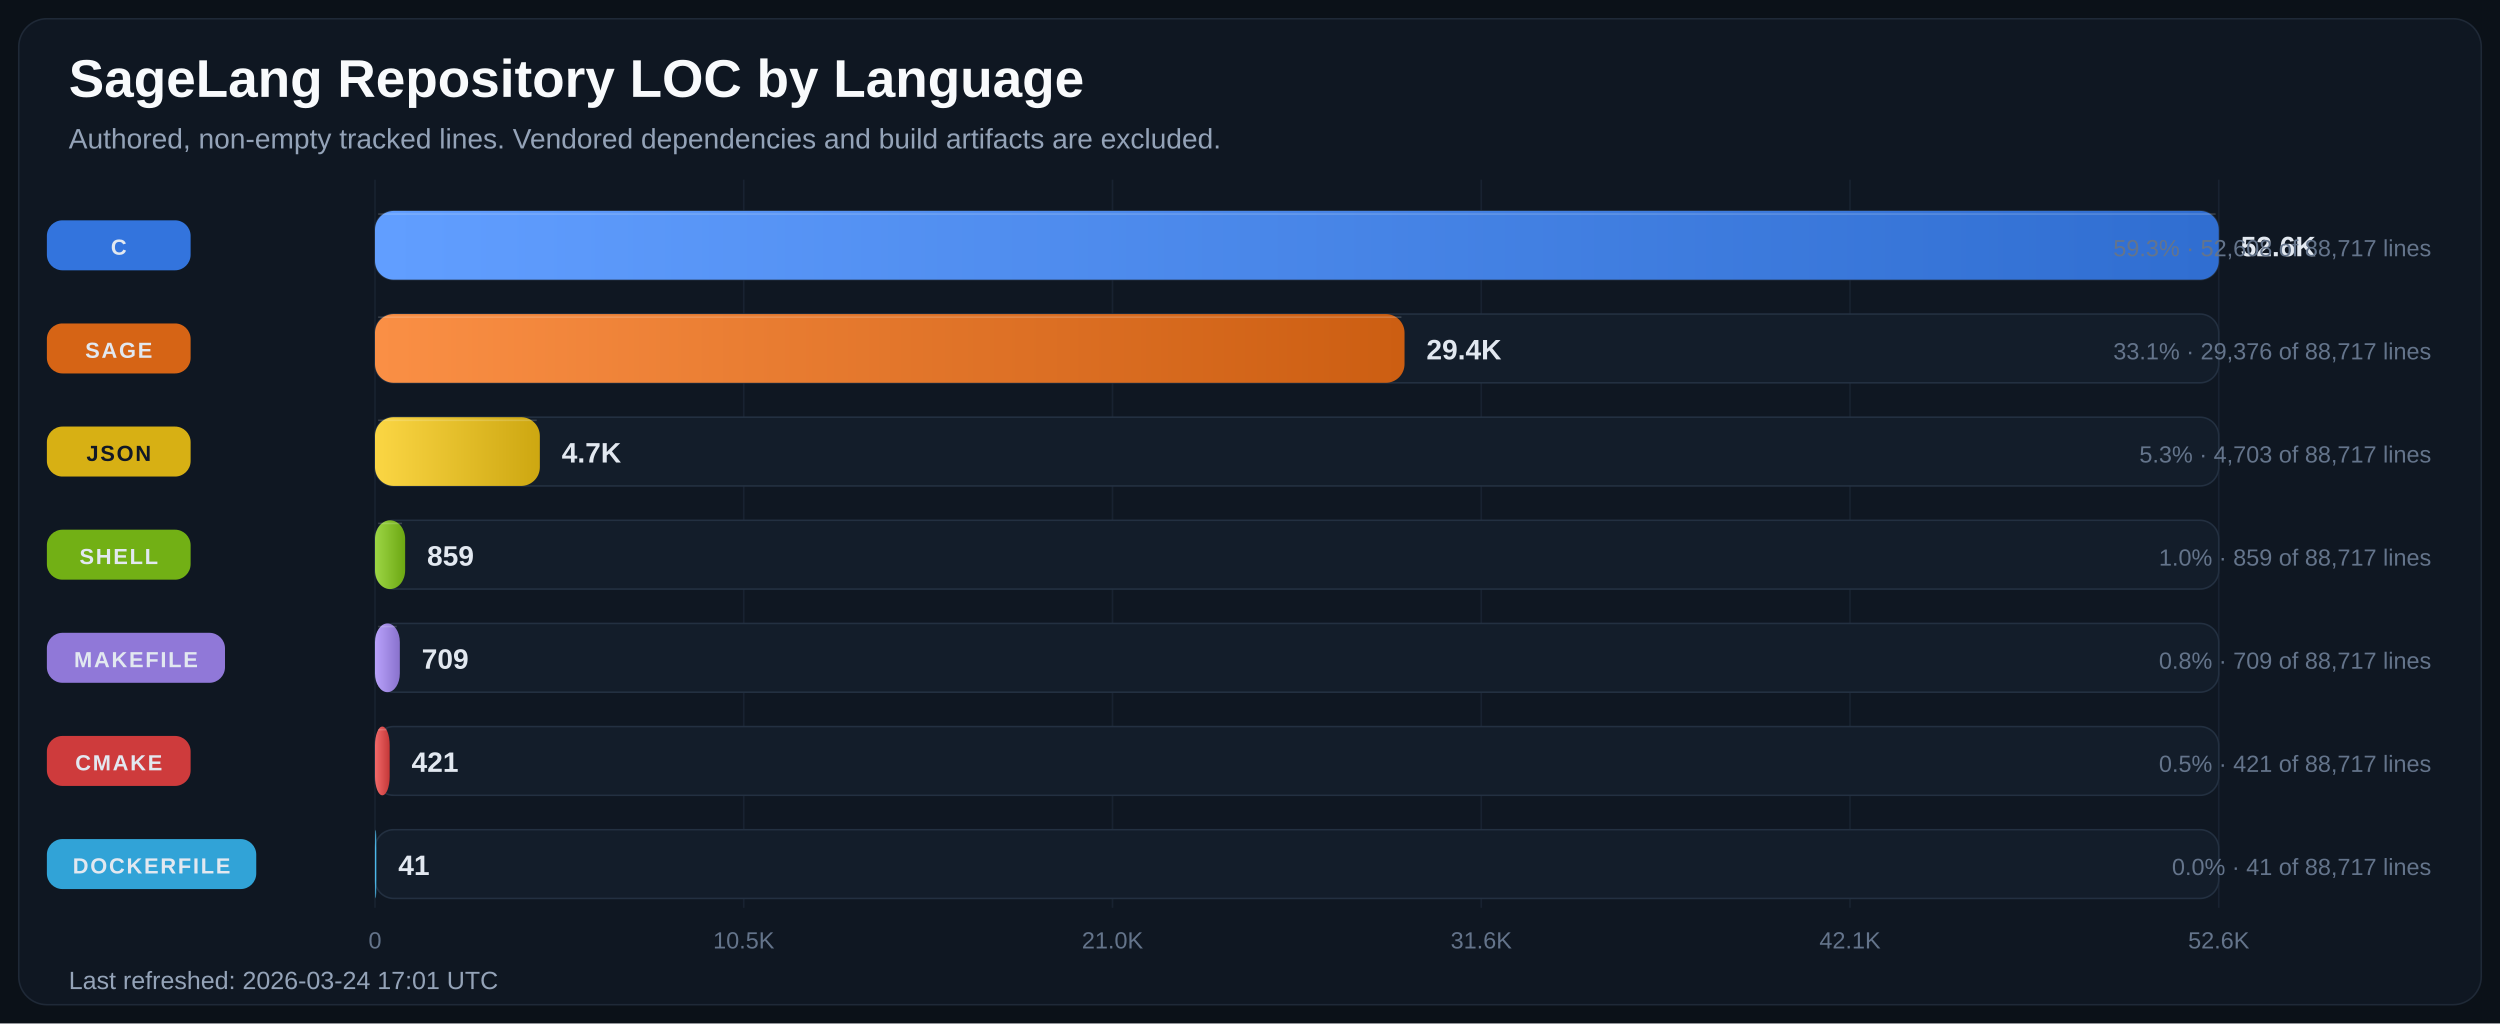
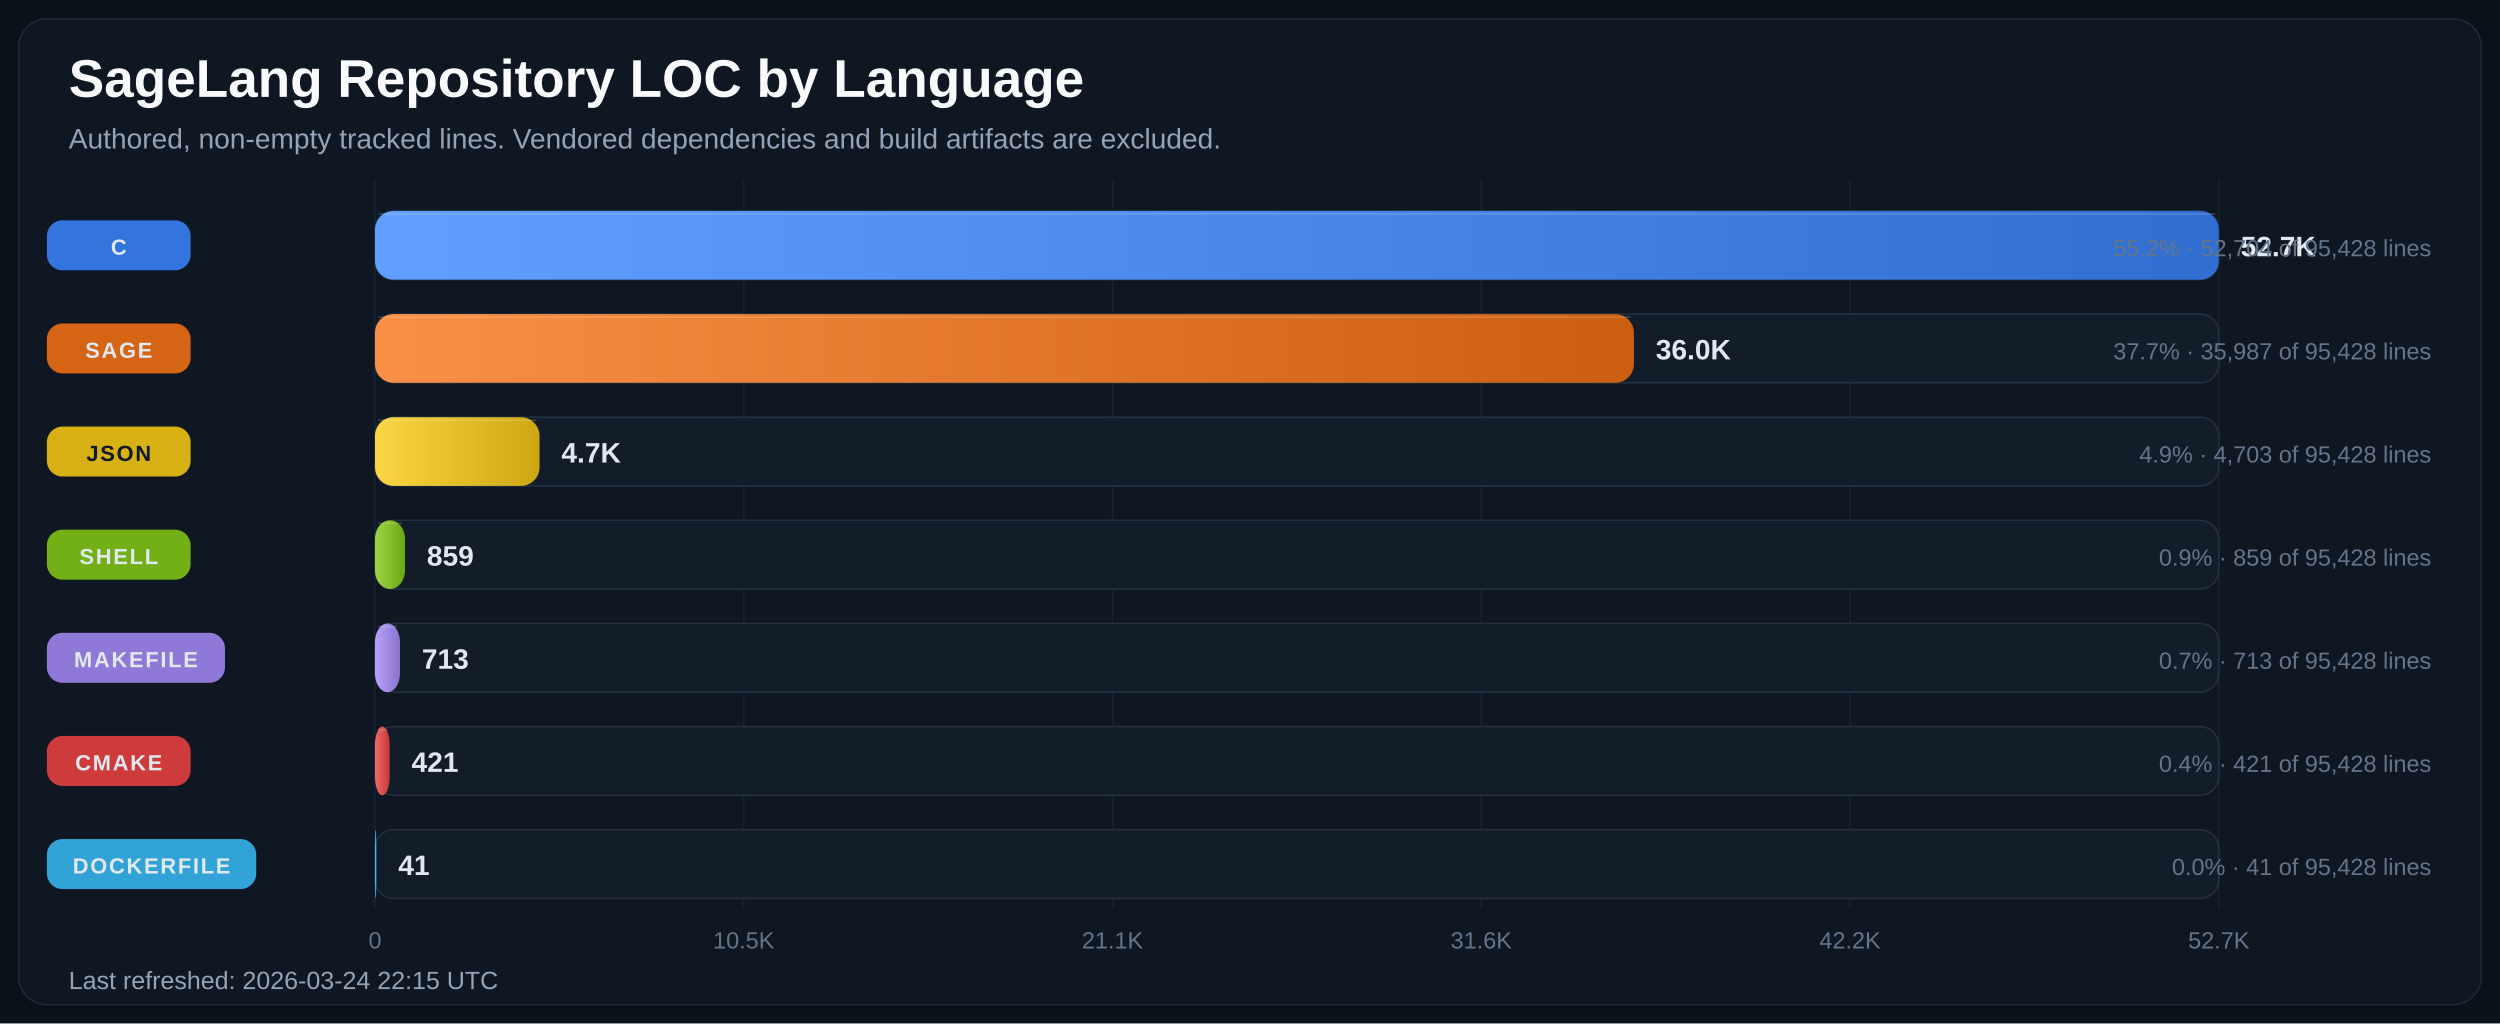
<svg xmlns="http://www.w3.org/2000/svg" width="1600" height="655" viewBox="0 0 1600 655" role="img" aria-labelledby="title desc">
  <defs>
    <linearGradient id="bar-gradient-0" x1="0%" y1="0%" x2="100%" y2="0%">
      <stop offset="0%" stop-color="#619EFF" />
      <stop offset="100%" stop-color="#306ED1" />
    </linearGradient>
    <linearGradient id="bar-gradient-1" x1="0%" y1="0%" x2="100%" y2="0%">
      <stop offset="0%" stop-color="#FA8F45" />
      <stop offset="100%" stop-color="#CC5E12" />
    </linearGradient>
    <linearGradient id="bar-gradient-2" x1="0%" y1="0%" x2="100%" y2="0%">
      <stop offset="0%" stop-color="#FBD644" />
      <stop offset="100%" stop-color="#CDA711" />
    </linearGradient>
    <linearGradient id="bar-gradient-3" x1="0%" y1="0%" x2="100%" y2="0%">
      <stop offset="0%" stop-color="#9DD645" />
      <stop offset="100%" stop-color="#6CA712" />
    </linearGradient>
    <linearGradient id="bar-gradient-4" x1="0%" y1="0%" x2="100%" y2="0%">
      <stop offset="0%" stop-color="#B9A2FB" />
      <stop offset="100%" stop-color="#8972CD" />
    </linearGradient>
    <linearGradient id="bar-gradient-5" x1="0%" y1="0%" x2="100%" y2="0%">
      <stop offset="0%" stop-color="#F26969" />
      <stop offset="100%" stop-color="#C43838" />
    </linearGradient>
    <linearGradient id="bar-gradient-6" x1="0%" y1="0%" x2="100%" y2="0%">
      <stop offset="0%" stop-color="#60CAF9" />
      <stop offset="100%" stop-color="#2E9BCB" />
    </linearGradient>
  </defs>
  <rect width="100%" height="100%" fill="#0B1118" />
  <rect x="12" y="12" width="1576" height="631" rx="18" fill="#0F1722" stroke="#1F2937" />
  <text x="44" y="62" fill="#F8FAFC" font-size="34" font-family="Segoe UI, Arial, sans-serif" font-weight="700">SageLang Repository LOC by Language</text>
  <text x="44" y="95" fill="#94A3B8" font-size="18" font-family="Segoe UI, Arial, sans-serif">Authored, non-empty tracked lines. Vendored dependencies and build artifacts are excluded.</text>
  <line x1="240.0" y1="115" x2="240.0" y2="581" stroke="#182231" stroke-width="1" />
  <text x="240.0" y="607" text-anchor="middle" fill="#64748B" font-size="15" font-family="Segoe UI, Arial, sans-serif">0</text>
  <line x1="476.0" y1="115" x2="476.0" y2="581" stroke="#182231" stroke-width="1" />
  <text x="476.0" y="607" text-anchor="middle" fill="#64748B" font-size="15" font-family="Segoe UI, Arial, sans-serif">10.5K</text>
  <line x1="712.0" y1="115" x2="712.0" y2="581" stroke="#182231" stroke-width="1" />
-   <text x="712.0" y="607" text-anchor="middle" fill="#64748B" font-size="15" font-family="Segoe UI, Arial, sans-serif">21.0K</text>
+   <text x="712.0" y="607" text-anchor="middle" fill="#64748B" font-size="15" font-family="Segoe UI, Arial, sans-serif">21.1K</text>
  <line x1="948.0" y1="115" x2="948.0" y2="581" stroke="#182231" stroke-width="1" />
  <text x="948.0" y="607" text-anchor="middle" fill="#64748B" font-size="15" font-family="Segoe UI, Arial, sans-serif">31.6K</text>
  <line x1="1184.0" y1="115" x2="1184.0" y2="581" stroke="#182231" stroke-width="1" />
-   <text x="1184.0" y="607" text-anchor="middle" fill="#64748B" font-size="15" font-family="Segoe UI, Arial, sans-serif">42.1K</text>
+   <text x="1184.0" y="607" text-anchor="middle" fill="#64748B" font-size="15" font-family="Segoe UI, Arial, sans-serif">42.2K</text>
  <line x1="1420.0" y1="115" x2="1420.0" y2="581" stroke="#182231" stroke-width="1" />
-   <text x="1420.0" y="607" text-anchor="middle" fill="#64748B" font-size="15" font-family="Segoe UI, Arial, sans-serif">52.6K</text>
+   <text x="1420.0" y="607" text-anchor="middle" fill="#64748B" font-size="15" font-family="Segoe UI, Arial, sans-serif">52.7K</text>
  <rect x="30" y="141.0" width="92" height="32" rx="10" fill="#3479E6" opacity="0.95" />
  <text x="76.0" y="163.0" text-anchor="middle" fill="#E2E8F0" font-size="14" font-family="Segoe UI, Arial, sans-serif" font-weight="700" letter-spacing="1.1">C</text>
  <rect x="240" y="135" width="1180" height="44" rx="12" fill="#131D2A" stroke="#233041" />
  <rect x="240" y="135" width="1180.0" height="44" rx="12" fill="url(#bar-gradient-0)" />
  <line x1="242.0" y1="137.0" x2="1418.0" y2="137.0" stroke="#F8FAFC" stroke-opacity="0.18" />
-   <text x="1434.0" y="164.0" fill="#E2E8F0" font-size="18" font-family="Segoe UI, Arial, sans-serif" font-weight="700">52.6K</text>
-   <text x="1556" y="164.0" text-anchor="end" fill="#64748B" font-size="15" font-family="Segoe UI, Arial, sans-serif">59.3% · 52,608 of 88,717 lines</text>
+   <text x="1434.0" y="164.0" fill="#E2E8F0" font-size="18" font-family="Segoe UI, Arial, sans-serif" font-weight="700">52.7K</text>
+   <text x="1556" y="164.0" text-anchor="end" fill="#64748B" font-size="15" font-family="Segoe UI, Arial, sans-serif">55.2% · 52,704 of 95,428 lines</text>
  <rect x="30" y="207.0" width="92" height="32" rx="10" fill="#E06814" opacity="0.95" />
  <text x="76.0" y="229.0" text-anchor="middle" fill="#E2E8F0" font-size="14" font-family="Segoe UI, Arial, sans-serif" font-weight="700" letter-spacing="1.1">SAGE</text>
  <rect x="240" y="201" width="1180" height="44" rx="12" fill="#131D2A" stroke="#233041" />
-   <rect x="240" y="201" width="658.9" height="44" rx="12" fill="url(#bar-gradient-1)" />
-   <line x1="242.0" y1="203.0" x2="896.9" y2="203.0" stroke="#F8FAFC" stroke-opacity="0.18" />
-   <text x="912.9" y="230.0" fill="#E2E8F0" font-size="18" font-family="Segoe UI, Arial, sans-serif" font-weight="700">29.4K</text>
-   <text x="1556" y="230.0" text-anchor="end" fill="#64748B" font-size="15" font-family="Segoe UI, Arial, sans-serif">33.1% · 29,376 of 88,717 lines</text>
+   <rect x="240" y="201" width="805.7" height="44" rx="12" fill="url(#bar-gradient-1)" />
+   <line x1="242.0" y1="203.0" x2="1043.7" y2="203.0" stroke="#F8FAFC" stroke-opacity="0.18" />
+   <text x="1059.7" y="230.0" fill="#E2E8F0" font-size="18" font-family="Segoe UI, Arial, sans-serif" font-weight="700">36.0K</text>
+   <text x="1556" y="230.0" text-anchor="end" fill="#64748B" font-size="15" font-family="Segoe UI, Arial, sans-serif">37.7% · 35,987 of 95,428 lines</text>
  <rect x="30" y="273.0" width="92" height="32" rx="10" fill="#E1B813" opacity="0.95" />
  <text x="76.0" y="295.0" text-anchor="middle" fill="#111827" font-size="14" font-family="Segoe UI, Arial, sans-serif" font-weight="700" letter-spacing="1.1">JSON</text>
  <rect x="240" y="267" width="1180" height="44" rx="12" fill="#131D2A" stroke="#233041" />
-   <rect x="240" y="267" width="105.5" height="44" rx="12" fill="url(#bar-gradient-2)" />
-   <line x1="242.0" y1="269.0" x2="343.5" y2="269.0" stroke="#F8FAFC" stroke-opacity="0.18" />
-   <text x="359.5" y="296.0" fill="#E2E8F0" font-size="18" font-family="Segoe UI, Arial, sans-serif" font-weight="700">4.7K</text>
-   <text x="1556" y="296.0" text-anchor="end" fill="#64748B" font-size="15" font-family="Segoe UI, Arial, sans-serif">5.3% · 4,703 of 88,717 lines</text>
+   <rect x="240" y="267" width="105.3" height="44" rx="12" fill="url(#bar-gradient-2)" />
+   <line x1="242.0" y1="269.0" x2="343.3" y2="269.0" stroke="#F8FAFC" stroke-opacity="0.18" />
+   <text x="359.3" y="296.0" fill="#E2E8F0" font-size="18" font-family="Segoe UI, Arial, sans-serif" font-weight="700">4.7K</text>
+   <text x="1556" y="296.0" text-anchor="end" fill="#64748B" font-size="15" font-family="Segoe UI, Arial, sans-serif">4.9% · 4,703 of 95,428 lines</text>
  <rect x="30" y="339.0" width="92" height="32" rx="10" fill="#77B814" opacity="0.95" />
  <text x="76.0" y="361.0" text-anchor="middle" fill="#E2E8F0" font-size="14" font-family="Segoe UI, Arial, sans-serif" font-weight="700" letter-spacing="1.1">SHELL</text>
  <rect x="240" y="333" width="1180" height="44" rx="12" fill="#131D2A" stroke="#233041" />
-   <rect x="240" y="333" width="19.3" height="44" rx="12" fill="url(#bar-gradient-3)" />
-   <line x1="242.0" y1="335.0" x2="257.3" y2="335.0" stroke="#F8FAFC" stroke-opacity="0.18" />
-   <text x="273.3" y="362.0" fill="#E2E8F0" font-size="18" font-family="Segoe UI, Arial, sans-serif" font-weight="700">859</text>
-   <text x="1556" y="362.0" text-anchor="end" fill="#64748B" font-size="15" font-family="Segoe UI, Arial, sans-serif">1.0% · 859 of 88,717 lines</text>
+   <rect x="240" y="333" width="19.2" height="44" rx="12" fill="url(#bar-gradient-3)" />
+   <line x1="242.0" y1="335.0" x2="257.2" y2="335.0" stroke="#F8FAFC" stroke-opacity="0.18" />
+   <text x="273.2" y="362.0" fill="#E2E8F0" font-size="18" font-family="Segoe UI, Arial, sans-serif" font-weight="700">859</text>
+   <text x="1556" y="362.0" text-anchor="end" fill="#64748B" font-size="15" font-family="Segoe UI, Arial, sans-serif">0.9% · 859 of 95,428 lines</text>
  <rect x="30" y="405.0" width="114" height="32" rx="10" fill="#967DE1" opacity="0.95" />
  <text x="87.0" y="427.0" text-anchor="middle" fill="#E2E8F0" font-size="14" font-family="Segoe UI, Arial, sans-serif" font-weight="700" letter-spacing="1.1">MAKEFILE</text>
  <rect x="240" y="399" width="1180" height="44" rx="12" fill="#131D2A" stroke="#233041" />
-   <rect x="240" y="399" width="15.9" height="44" rx="12" fill="url(#bar-gradient-4)" />
-   <line x1="242.0" y1="401.0" x2="253.9" y2="401.0" stroke="#F8FAFC" stroke-opacity="0.18" />
-   <text x="269.9" y="428.0" fill="#E2E8F0" font-size="18" font-family="Segoe UI, Arial, sans-serif" font-weight="700">709</text>
-   <text x="1556" y="428.0" text-anchor="end" fill="#64748B" font-size="15" font-family="Segoe UI, Arial, sans-serif">0.8% · 709 of 88,717 lines</text>
+   <rect x="240" y="399" width="16.0" height="44" rx="12" fill="url(#bar-gradient-4)" />
+   <line x1="242.0" y1="401.0" x2="254.0" y2="401.0" stroke="#F8FAFC" stroke-opacity="0.18" />
+   <text x="270.0" y="428.0" fill="#E2E8F0" font-size="18" font-family="Segoe UI, Arial, sans-serif" font-weight="700">713</text>
+   <text x="1556" y="428.0" text-anchor="end" fill="#64748B" font-size="15" font-family="Segoe UI, Arial, sans-serif">0.7% · 713 of 95,428 lines</text>
  <rect x="30" y="471.0" width="92" height="32" rx="10" fill="#D73D3D" opacity="0.95" />
  <text x="76.0" y="493.0" text-anchor="middle" fill="#E2E8F0" font-size="14" font-family="Segoe UI, Arial, sans-serif" font-weight="700" letter-spacing="1.1">CMAKE</text>
  <rect x="240" y="465" width="1180" height="44" rx="12" fill="#131D2A" stroke="#233041" />
  <rect x="240" y="465" width="9.4" height="44" rx="12" fill="url(#bar-gradient-5)" />
  <line x1="242.0" y1="467.0" x2="247.4" y2="467.0" stroke="#F8FAFC" stroke-opacity="0.18" />
  <text x="263.4" y="494.0" fill="#E2E8F0" font-size="18" font-family="Segoe UI, Arial, sans-serif" font-weight="700">421</text>
-   <text x="1556" y="494.0" text-anchor="end" fill="#64748B" font-size="15" font-family="Segoe UI, Arial, sans-serif">0.5% · 421 of 88,717 lines</text>
+   <text x="1556" y="494.0" text-anchor="end" fill="#64748B" font-size="15" font-family="Segoe UI, Arial, sans-serif">0.4% · 421 of 95,428 lines</text>
  <rect x="30" y="537.0" width="134" height="32" rx="10" fill="#32AADF" opacity="0.95" />
  <text x="97.0" y="559.0" text-anchor="middle" fill="#E2E8F0" font-size="14" font-family="Segoe UI, Arial, sans-serif" font-weight="700" letter-spacing="1.1">DOCKERFILE</text>
  <rect x="240" y="531" width="1180" height="44" rx="12" fill="#131D2A" stroke="#233041" />
  <rect x="240" y="531" width="0.9" height="44" rx="12" fill="url(#bar-gradient-6)" />
  <line x1="242.0" y1="533.0" x2="242.0" y2="533.0" stroke="#F8FAFC" stroke-opacity="0.18" />
  <text x="254.9" y="560.0" fill="#E2E8F0" font-size="18" font-family="Segoe UI, Arial, sans-serif" font-weight="700">41</text>
-   <text x="1556" y="560.0" text-anchor="end" fill="#64748B" font-size="15" font-family="Segoe UI, Arial, sans-serif">0.0% · 41 of 88,717 lines</text>
-   <text x="44" y="633" fill="#94A3B8" font-size="16" font-family="Segoe UI, Arial, sans-serif">Last refreshed: 2026-03-24 17:01 UTC</text>
+   <text x="1556" y="560.0" text-anchor="end" fill="#64748B" font-size="15" font-family="Segoe UI, Arial, sans-serif">0.0% · 41 of 95,428 lines</text>
+   <text x="44" y="633" fill="#94A3B8" font-size="16" font-family="Segoe UI, Arial, sans-serif">Last refreshed: 2026-03-24 22:15 UTC</text>
</svg>
